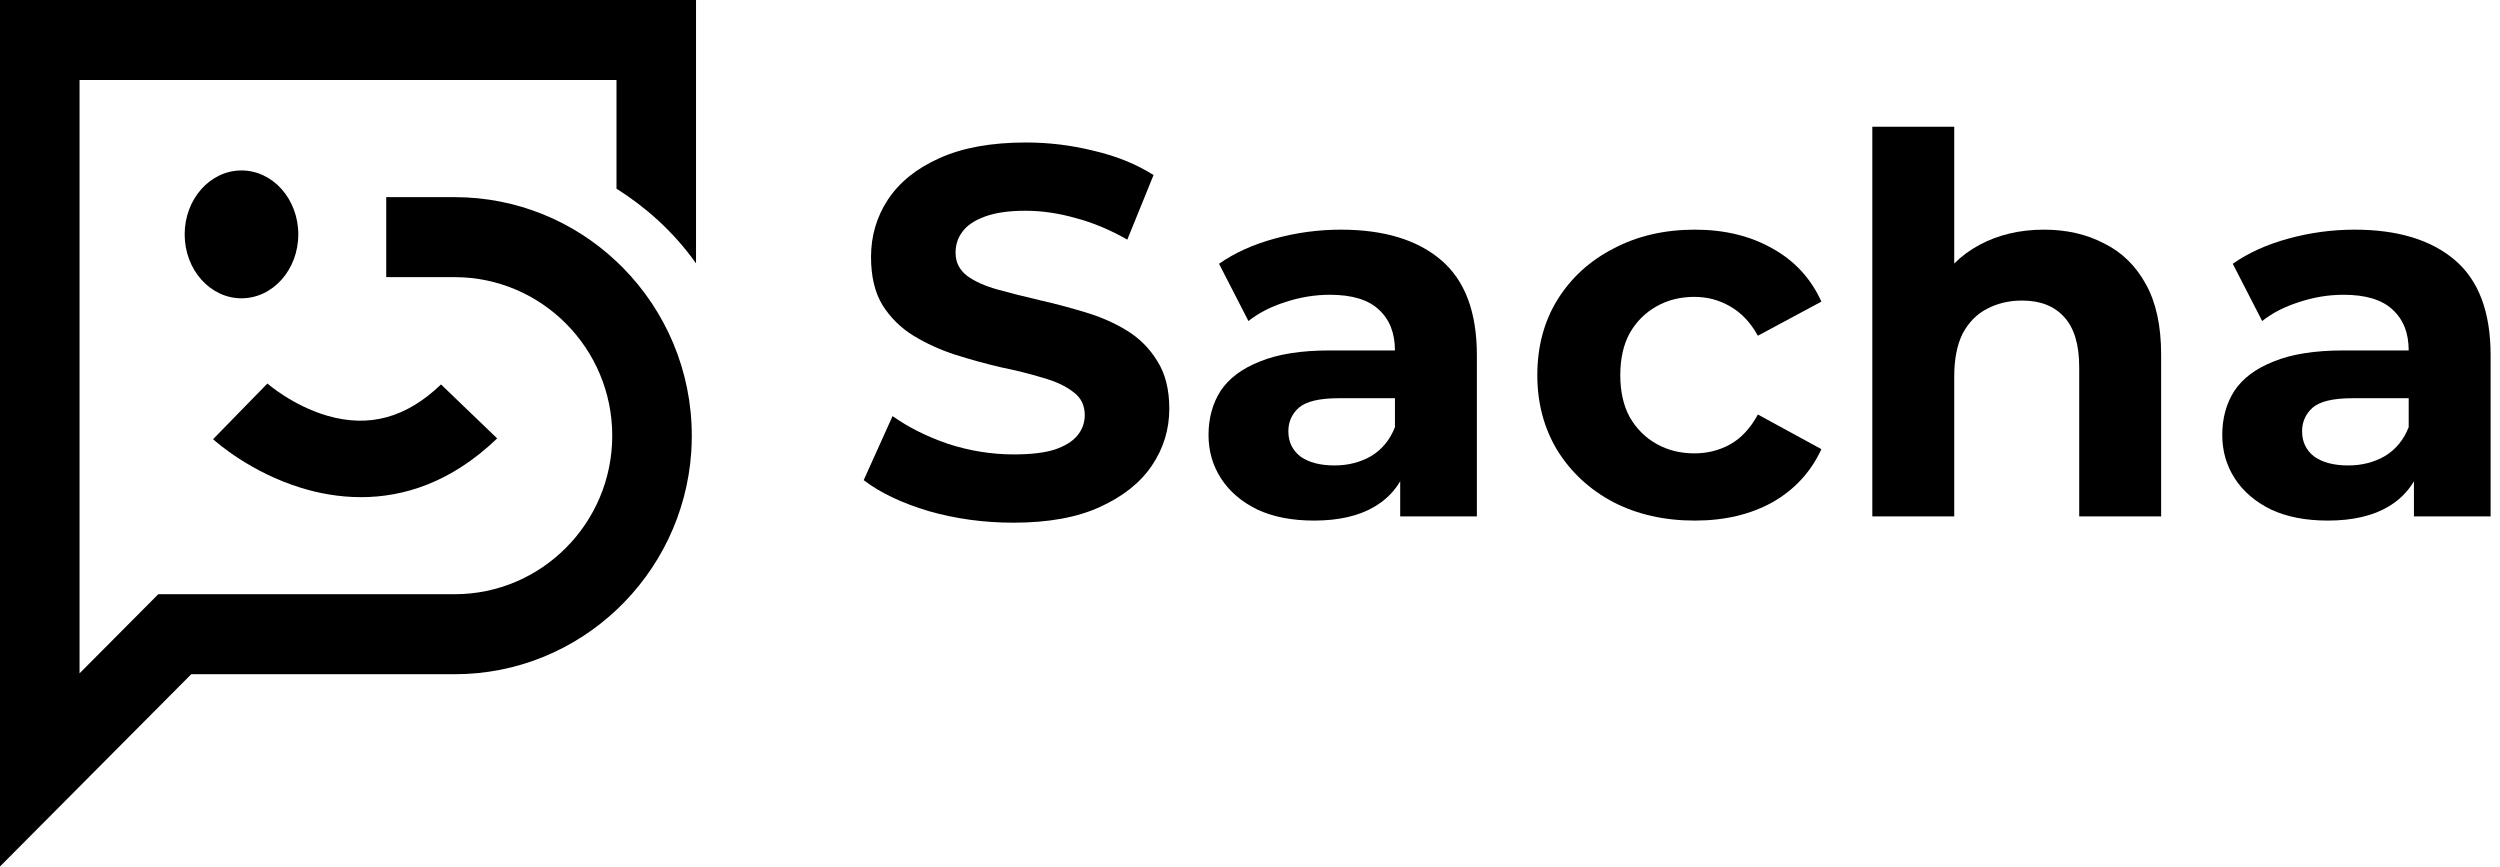
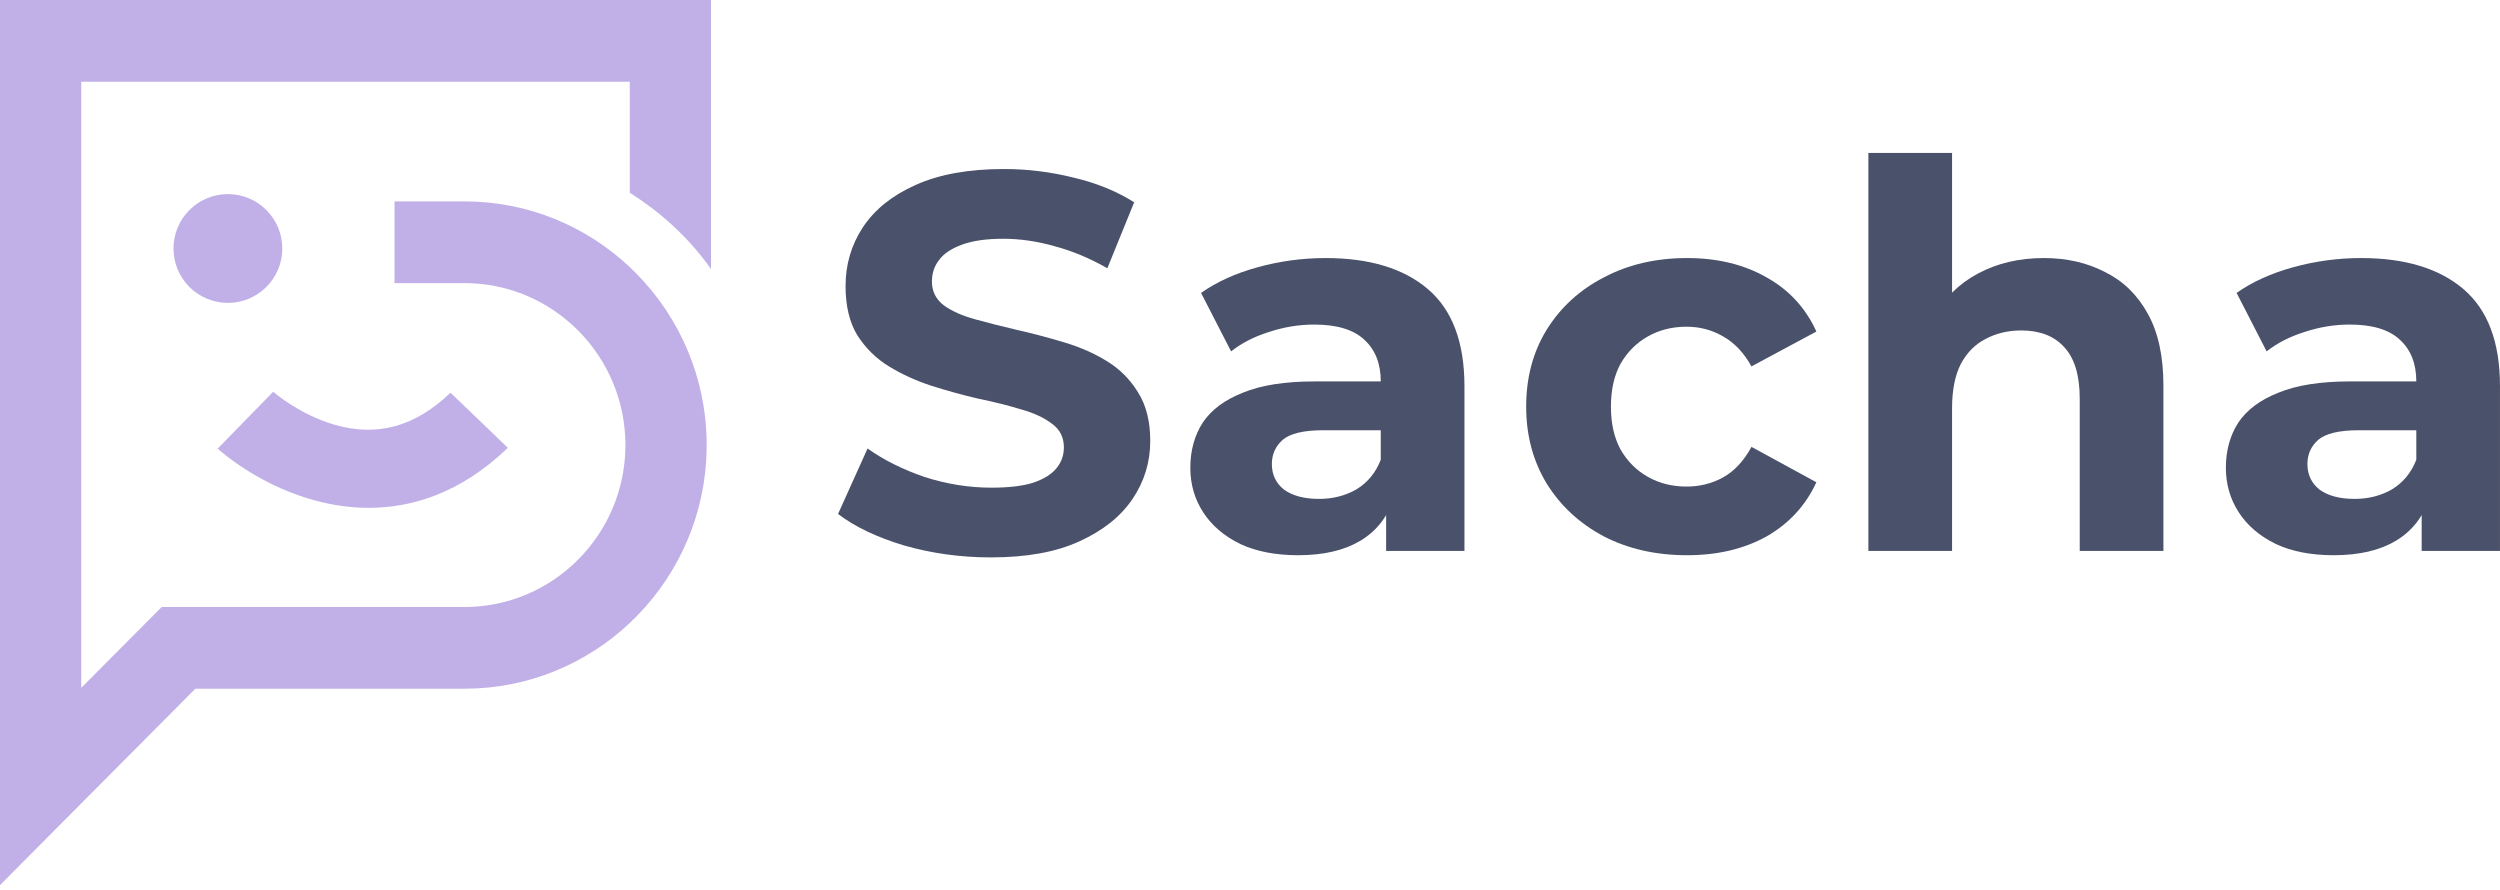
- <svg xmlns="http://www.w3.org/2000/svg" width="176" height="61" viewBox="0 0 176 61" fill="none">
-   <path d="M169.941 36.353V32.472L169.572 31.621V24.671C169.572 23.439 169.189 22.477 168.425 21.787C167.686 21.097 166.54 20.752 164.987 20.752C163.927 20.752 162.88 20.925 161.845 21.27C160.834 21.59 159.972 22.034 159.257 22.601L157.187 18.571C158.271 17.807 159.577 17.215 161.105 16.797C162.634 16.378 164.186 16.168 165.764 16.168C168.795 16.168 171.149 16.883 172.825 18.312C174.501 19.742 175.339 21.972 175.339 25.004V36.353H169.941ZM163.878 36.649C162.325 36.649 160.995 36.39 159.885 35.873C158.776 35.331 157.926 34.603 157.335 33.692C156.743 32.78 156.447 31.757 156.447 30.623C156.447 29.44 156.731 28.405 157.298 27.518C157.889 26.63 158.813 25.94 160.07 25.447C161.327 24.93 162.966 24.671 164.987 24.671H170.274V28.035H165.616C164.26 28.035 163.324 28.257 162.806 28.701C162.313 29.144 162.067 29.699 162.067 30.364C162.067 31.104 162.35 31.695 162.917 32.139C163.508 32.558 164.309 32.767 165.32 32.767C166.281 32.767 167.144 32.545 167.908 32.102C168.672 31.634 169.226 30.956 169.572 30.069L170.459 32.73C170.04 34.012 169.276 34.986 168.167 35.651C167.058 36.316 165.628 36.649 163.878 36.649Z" fill="black" />
-   <path d="M143.9 16.168C145.477 16.168 146.882 16.488 148.114 17.129C149.371 17.745 150.357 18.706 151.072 20.013C151.787 21.294 152.144 22.946 152.144 24.967V36.353H146.377V25.854C146.377 24.252 146.019 23.069 145.304 22.305C144.614 21.541 143.629 21.159 142.347 21.159C141.435 21.159 140.609 21.356 139.87 21.75C139.155 22.12 138.588 22.699 138.169 23.488C137.775 24.277 137.578 25.287 137.578 26.52V36.353H131.811V8.922H137.578V21.972L136.284 20.308C136.999 18.978 138.021 17.955 139.352 17.24C140.683 16.525 142.199 16.168 143.9 16.168Z" fill="black" />
-   <path d="M119.317 36.649C117.173 36.649 115.263 36.218 113.587 35.355C111.911 34.468 110.593 33.248 109.631 31.695C108.695 30.142 108.227 28.38 108.227 26.409C108.227 24.412 108.695 22.65 109.631 21.122C110.593 19.569 111.911 18.361 113.587 17.499C115.263 16.612 117.173 16.168 119.317 16.168C121.412 16.168 123.236 16.612 124.789 17.499C126.342 18.361 127.488 19.606 128.227 21.233L123.754 23.636C123.236 22.699 122.583 22.009 121.794 21.566C121.03 21.122 120.192 20.9 119.281 20.9C118.295 20.9 117.407 21.122 116.619 21.566C115.83 22.009 115.202 22.638 114.733 23.451C114.29 24.264 114.068 25.25 114.068 26.409C114.068 27.567 114.29 28.553 114.733 29.366C115.202 30.18 115.83 30.808 116.619 31.252C117.407 31.695 118.295 31.917 119.281 31.917C120.192 31.917 121.03 31.708 121.794 31.289C122.583 30.845 123.236 30.142 123.754 29.181L128.227 31.621C127.488 33.223 126.342 34.468 124.789 35.355C123.236 36.218 121.412 36.649 119.317 36.649Z" fill="black" />
-   <path d="M98.574 36.353V32.472L98.204 31.621V24.671C98.204 23.439 97.822 22.477 97.058 21.787C96.319 21.097 95.173 20.752 93.62 20.752C92.56 20.752 91.513 20.925 90.478 21.27C89.467 21.59 88.605 22.034 87.89 22.601L85.82 18.571C86.904 17.807 88.21 17.215 89.738 16.797C91.266 16.378 92.819 16.168 94.396 16.168C97.428 16.168 99.782 16.883 101.458 18.312C103.134 19.742 103.972 21.972 103.972 25.004V36.353H98.574ZM92.511 36.649C90.958 36.649 89.627 36.39 88.518 35.873C87.409 35.331 86.559 34.603 85.967 33.692C85.376 32.78 85.08 31.757 85.08 30.623C85.08 29.44 85.364 28.405 85.93 27.518C86.522 26.63 87.446 25.94 88.703 25.447C89.96 24.93 91.599 24.671 93.62 24.671H98.907V28.035H94.249C92.893 28.035 91.956 28.257 91.439 28.701C90.946 29.144 90.7 29.699 90.7 30.364C90.7 31.104 90.983 31.695 91.55 32.139C92.141 32.558 92.942 32.767 93.953 32.767C94.914 32.767 95.777 32.545 96.541 32.102C97.305 31.634 97.859 30.956 98.204 30.069L99.092 32.73C98.673 34.012 97.909 34.986 96.799 35.651C95.69 36.316 94.261 36.649 92.511 36.649Z" fill="black" />
-   <path d="M71.339 36.797C69.269 36.797 67.285 36.526 65.387 35.984C63.489 35.417 61.961 34.69 60.803 33.803L62.836 29.293C63.945 30.081 65.251 30.734 66.755 31.252C68.283 31.745 69.823 31.991 71.376 31.991C72.559 31.991 73.508 31.88 74.223 31.659C74.962 31.412 75.504 31.079 75.849 30.66C76.195 30.241 76.367 29.761 76.367 29.218C76.367 28.528 76.096 27.986 75.554 27.592C75.011 27.173 74.297 26.84 73.409 26.594C72.522 26.323 71.536 26.076 70.452 25.854C69.392 25.608 68.32 25.312 67.236 24.967C66.176 24.622 65.202 24.178 64.315 23.636C63.428 23.094 62.7 22.379 62.134 21.492C61.591 20.605 61.32 19.471 61.32 18.091C61.32 16.612 61.715 15.269 62.503 14.061C63.317 12.829 64.524 11.855 66.126 11.14C67.753 10.401 69.786 10.031 72.226 10.031C73.853 10.031 75.455 10.228 77.032 10.623C78.61 10.992 80.002 11.559 81.21 12.323L79.362 16.871C78.154 16.18 76.946 15.675 75.739 15.355C74.531 15.01 73.348 14.837 72.189 14.837C71.031 14.837 70.082 14.973 69.343 15.244C68.603 15.515 68.073 15.873 67.753 16.316C67.433 16.735 67.272 17.228 67.272 17.795C67.272 18.46 67.543 19.003 68.086 19.422C68.628 19.816 69.343 20.136 70.23 20.383C71.117 20.629 72.091 20.876 73.151 21.122C74.235 21.369 75.307 21.652 76.367 21.973C77.451 22.293 78.437 22.724 79.325 23.266C80.212 23.809 80.927 24.523 81.469 25.411C82.036 26.298 82.319 27.419 82.319 28.775C82.319 30.229 81.912 31.56 81.099 32.768C80.286 33.975 79.066 34.949 77.439 35.688C75.837 36.428 73.804 36.797 71.339 36.797Z" fill="black" />
-   <path d="M17 21C19.209 21 21 18.985 21 16.5C21 14.015 19.209 12 17 12C14.791 12 13 14.015 13 16.5C13 18.985 14.791 21 17 21Z" fill="black" />
-   <path d="M43.401 13.282V5.632H5.6V47.404L11.143 41.833H32.006C38.128 41.833 43.102 36.825 43.102 30.672C43.102 24.519 38.123 19.511 32.006 19.511H27.191V13.879H32.006C36.402 13.879 40.414 15.596 43.401 18.408C43.555 18.553 43.704 18.7 43.853 18.849C46.849 21.886 48.702 26.068 48.702 30.672C48.702 31.057 48.688 31.442 48.665 31.822C48.072 40.547 40.83 47.465 32.011 47.465H13.463L0 61V0H49V18.539C47.34 16.197 45.333 14.502 43.401 13.282Z" fill="black" />
-   <path d="M25.415 35C23.85 35 22.413 34.72 21.186 34.342C17.636 33.248 15.259 31.154 15 30.919L18.826 27C18.843 27.016 20.6 28.558 23.043 29.268C25.994 30.127 28.612 29.405 31.047 27.064L35 30.864C31.719 34.019 28.343 35 25.415 35Z" fill="black" />
+ <svg xmlns="http://www.w3.org/2000/svg" width="177" height="63" viewBox="0 0 177 63" fill="none">
+   <path d="M171.454 39.006V35.019L171.075 34.145V27.005C171.075 25.739 170.682 24.751 169.897 24.042C169.138 23.334 167.96 22.979 166.365 22.979C165.276 22.979 164.2 23.156 163.137 23.511C162.099 23.84 161.213 24.296 160.478 24.878L158.351 20.738C159.465 19.953 160.807 19.346 162.377 18.915C163.947 18.485 165.542 18.27 167.163 18.27C170.277 18.27 172.695 19.004 174.417 20.472C176.138 21.941 176.999 24.232 176.999 27.347V39.006H171.454ZM165.226 39.31C163.631 39.31 162.263 39.044 161.124 38.513C159.985 37.956 159.111 37.209 158.503 36.272C157.896 35.335 157.592 34.284 157.592 33.12C157.592 31.904 157.883 30.841 158.465 29.929C159.073 29.018 160.022 28.309 161.314 27.802C162.605 27.271 164.289 27.005 166.365 27.005H171.796V30.461H167.011C165.618 30.461 164.656 30.689 164.124 31.145C163.618 31.6 163.365 32.17 163.365 32.854C163.365 33.613 163.656 34.221 164.238 34.677C164.846 35.107 165.669 35.322 166.707 35.322C167.694 35.322 168.581 35.094 169.365 34.639C170.15 34.158 170.72 33.461 171.075 32.55L171.986 35.284C171.556 36.601 170.771 37.601 169.631 38.285C168.492 38.968 167.023 39.31 165.226 39.31Z" fill="#4A516A" />
+   <path d="M144.701 18.27C146.321 18.27 147.764 18.599 149.03 19.258C150.322 19.891 151.334 20.878 152.069 22.22C152.803 23.537 153.17 25.233 153.17 27.309V39.007H147.245V28.221C147.245 26.575 146.878 25.36 146.144 24.575C145.435 23.79 144.422 23.397 143.105 23.397C142.169 23.397 141.32 23.6 140.561 24.005C139.827 24.385 139.244 24.98 138.814 25.79C138.409 26.6 138.206 27.639 138.206 28.904V39.007H132.281V10.826H138.206V24.233L136.877 22.524C137.611 21.157 138.662 20.106 140.029 19.372C141.396 18.637 142.954 18.27 144.701 18.27Z" fill="#4A516A" />
+   <path d="M119.447 39.31C117.244 39.31 115.282 38.867 113.56 37.981C111.838 37.069 110.483 35.816 109.496 34.221C108.534 32.626 108.053 30.816 108.053 28.79C108.053 26.739 108.534 24.929 109.496 23.359C110.483 21.764 111.838 20.523 113.56 19.637C115.282 18.725 117.244 18.27 119.447 18.27C121.599 18.27 123.472 18.725 125.068 19.637C126.663 20.523 127.84 21.802 128.6 23.473L124.004 25.941C123.472 24.979 122.801 24.27 121.991 23.815C121.206 23.359 120.345 23.131 119.409 23.131C118.396 23.131 117.484 23.359 116.674 23.815C115.864 24.27 115.218 24.916 114.737 25.752C114.281 26.587 114.054 27.6 114.054 28.79C114.054 29.98 114.281 30.993 114.737 31.828C115.218 32.664 115.864 33.309 116.674 33.765C117.484 34.221 118.396 34.449 119.409 34.449C120.345 34.449 121.206 34.234 121.991 33.803C122.801 33.347 123.472 32.626 124.004 31.638L128.6 34.145C127.84 35.791 126.663 37.069 125.068 37.981C123.472 38.867 121.599 39.31 119.447 39.31Z" fill="#4A516A" />
+   <path d="M98.138 39.006V35.019L97.758 34.145V27.005C97.758 25.739 97.366 24.751 96.581 24.042C95.821 23.334 94.644 22.979 93.049 22.979C91.96 22.979 90.884 23.156 89.82 23.511C88.782 23.84 87.896 24.296 87.162 24.878L85.035 20.738C86.149 19.953 87.491 19.346 89.061 18.915C90.631 18.485 92.226 18.27 93.846 18.27C96.961 18.27 99.379 19.004 101.1 20.472C102.822 21.941 103.683 24.232 103.683 27.347V39.006H98.138ZM91.909 39.31C90.314 39.31 88.947 39.044 87.808 38.513C86.668 37.956 85.795 37.209 85.187 36.272C84.579 35.335 84.275 34.284 84.275 33.12C84.275 31.904 84.567 30.841 85.149 29.929C85.757 29.018 86.706 28.309 87.997 27.802C89.289 27.271 90.972 27.005 93.049 27.005H98.48V30.461H93.694C92.302 30.461 91.34 30.689 90.808 31.145C90.302 31.6 90.048 32.17 90.048 32.854C90.048 33.613 90.34 34.221 90.922 34.677C91.529 35.107 92.352 35.322 93.391 35.322C94.378 35.322 95.264 35.094 96.049 34.639C96.834 34.158 97.404 33.461 97.758 32.55L98.67 35.284C98.239 36.601 97.454 37.601 96.315 38.285C95.175 38.968 93.707 39.31 91.909 39.31Z" fill="#4A516A" />
+   <path d="M70.158 39.464C68.031 39.464 65.993 39.185 64.043 38.629C62.094 38.046 60.524 37.299 59.334 36.388L61.423 31.754C62.562 32.564 63.904 33.235 65.449 33.767C67.019 34.273 68.601 34.527 70.196 34.527C71.412 34.527 72.386 34.413 73.121 34.185C73.88 33.932 74.437 33.59 74.792 33.159C75.146 32.729 75.323 32.235 75.323 31.678C75.323 30.969 75.045 30.412 74.488 30.007C73.931 29.577 73.197 29.235 72.285 28.982C71.374 28.703 70.361 28.45 69.247 28.222C68.158 27.969 67.056 27.665 65.942 27.311C64.854 26.956 63.854 26.5 62.942 25.943C62.031 25.386 61.284 24.652 60.701 23.741C60.144 22.829 59.866 21.664 59.866 20.246C59.866 18.727 60.271 17.347 61.081 16.107C61.917 14.841 63.157 13.841 64.803 13.106C66.474 12.347 68.563 11.967 71.07 11.967C72.741 11.967 74.387 12.169 76.007 12.575C77.627 12.954 79.058 13.537 80.299 14.322L78.4 18.993C77.159 18.284 75.918 17.765 74.678 17.436C73.437 17.081 72.222 16.904 71.032 16.904C69.842 16.904 68.867 17.043 68.107 17.322C67.348 17.6 66.803 17.968 66.474 18.423C66.145 18.854 65.98 19.36 65.98 19.942C65.98 20.626 66.259 21.183 66.816 21.614C67.373 22.019 68.107 22.348 69.019 22.601C69.93 22.854 70.93 23.108 72.019 23.361C73.133 23.614 74.235 23.905 75.323 24.234C76.438 24.563 77.45 25.006 78.362 25.564C79.273 26.12 80.007 26.855 80.565 27.766C81.147 28.678 81.438 29.83 81.438 31.222C81.438 32.716 81.02 34.084 80.185 35.324C79.349 36.565 78.096 37.565 76.425 38.325C74.779 39.084 72.69 39.464 70.158 39.464Z" fill="#4A516A" />
+   <path d="M16.135 21.445C18.262 21.445 19.986 19.721 19.986 17.594C19.986 15.467 18.262 13.742 16.135 13.742C14.008 13.742 12.283 15.467 12.283 17.594C12.283 19.721 14.008 21.445 16.135 21.445Z" fill="#C1B0E7" />
+   <path d="M44.587 13.645V5.786H5.753V48.699L11.448 42.976H32.88C39.169 42.976 44.279 37.831 44.279 31.51C44.279 25.189 39.164 20.044 32.88 20.044H27.933V14.258H32.88C37.396 14.258 41.519 16.022 44.587 18.911C44.744 19.06 44.898 19.21 45.051 19.364C48.129 22.484 50.032 26.78 50.032 31.51C50.032 31.905 50.018 32.301 49.994 32.691C49.386 41.654 41.945 48.761 32.886 48.761H13.83L0 62.666V0H50.339V19.045C48.633 16.639 46.572 14.899 44.587 13.645Z" fill="#C1B0E7" />
+   <path d="M26.11 35.955C24.502 35.955 23.026 35.667 21.765 35.279C18.118 34.155 15.676 32.004 15.41 31.763L19.341 27.736C19.358 27.752 21.163 29.336 23.673 30.067C26.705 30.948 29.394 30.207 31.896 27.802L35.956 31.706C32.586 34.947 29.118 35.955 26.11 35.955Z" fill="#C1B0E7" />
</svg>
